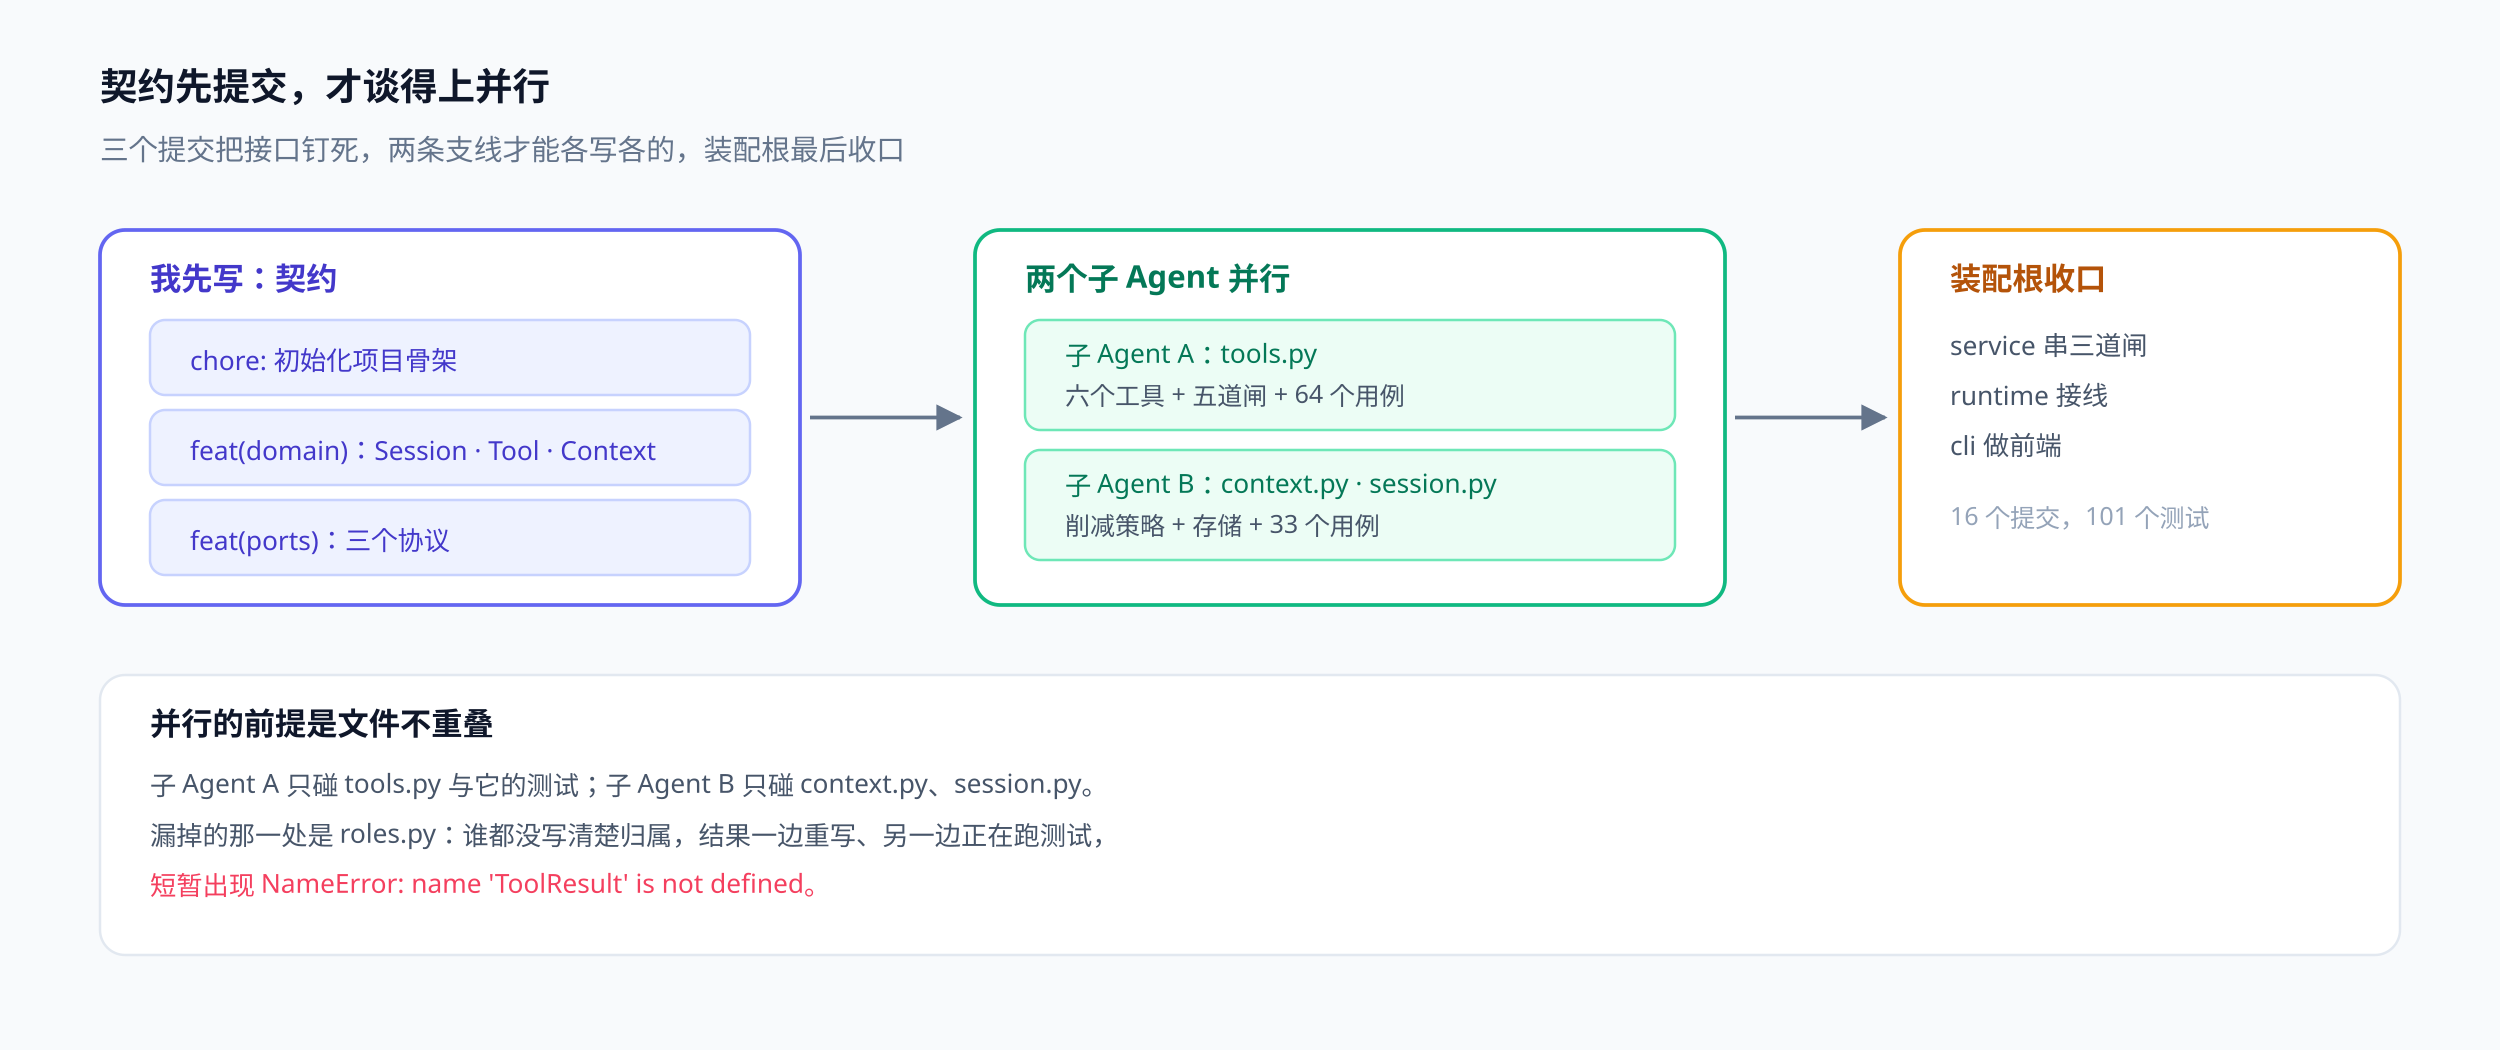
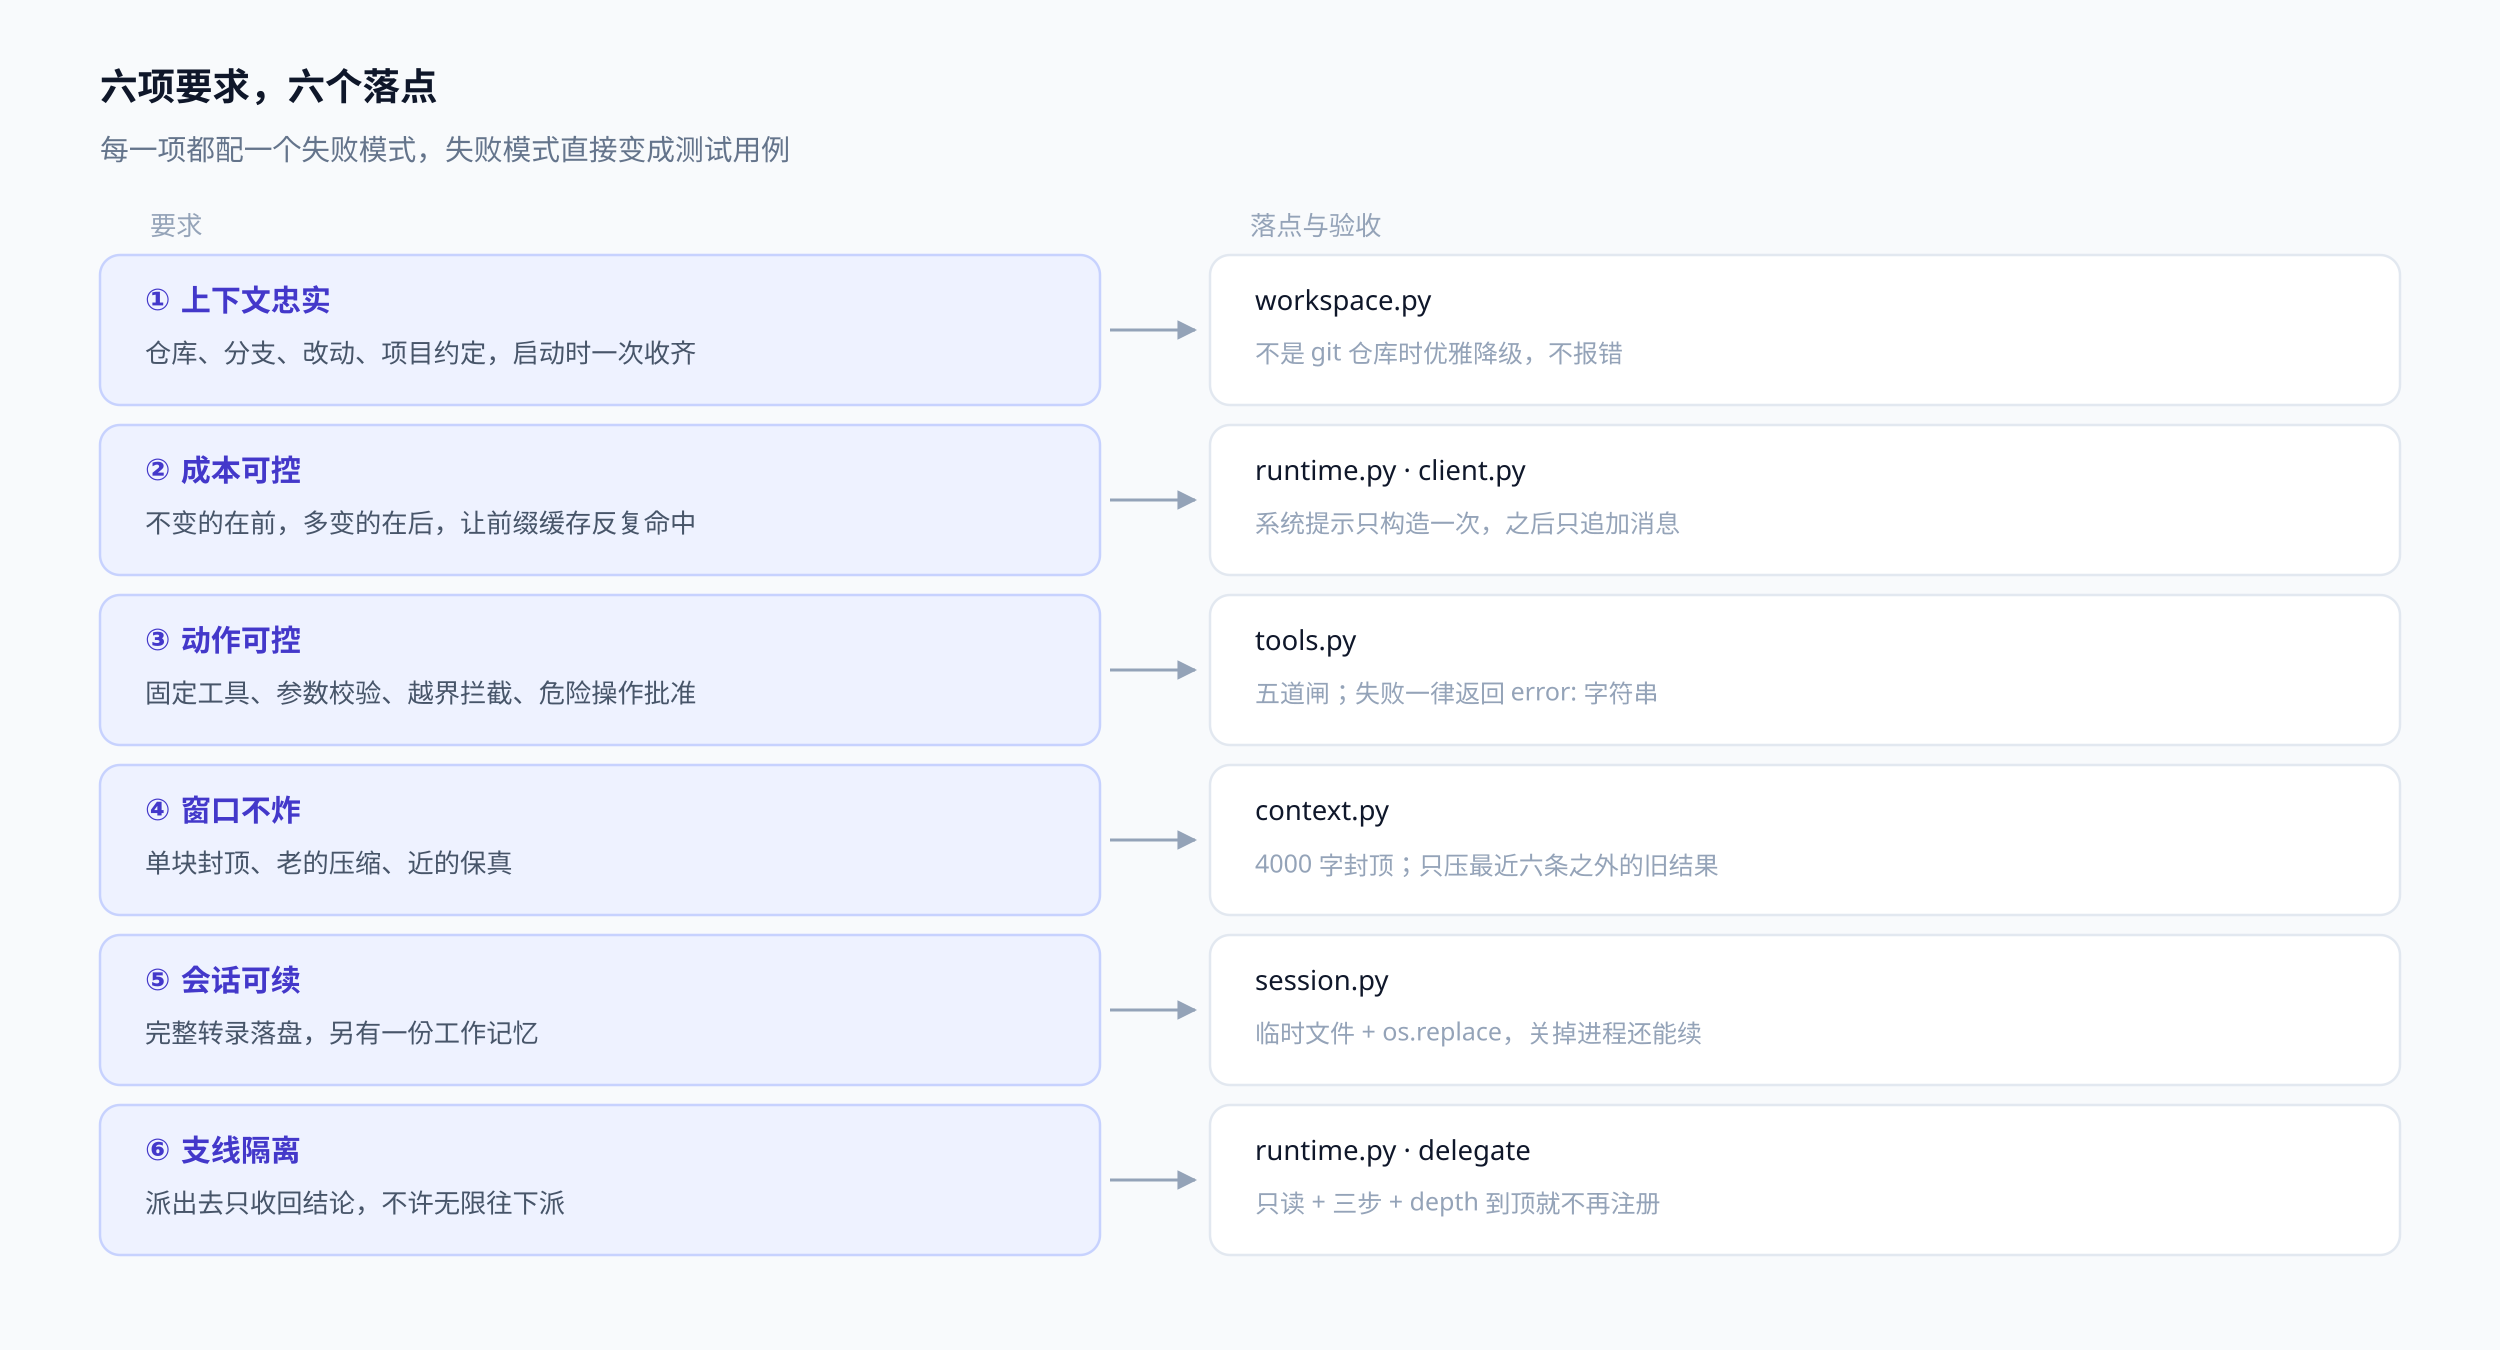
- <svg xmlns="http://www.w3.org/2000/svg" viewBox="0 0 1000 420" width="1000" height="420" role="img" aria-label="契约先落地再并行填血肉">
+ <svg xmlns="http://www.w3.org/2000/svg" viewBox="0 0 1000 540" width="1000" height="540" role="img" aria-label="六项要求与代码落点">
  <defs>
-     <marker id="h1" viewBox="0 0 10 10" refX="9" refY="5" markerWidth="7" markerHeight="7" orient="auto">
-       <path d="M0,0 L10,5 L0,10 z" fill="#64748B" />
+     <marker id="k1" viewBox="0 0 10 10" refX="9" refY="5" markerWidth="6.5" markerHeight="6.5" orient="auto">
+       <path d="M0,0 L10,5 L0,10 z" fill="#94A3B8" />
    </marker>
  </defs>
-   <rect width="1000" height="420" fill="#F8FAFC" />
-   <text x="40" y="40" font-family="'PingFang SC','Microsoft YaHei','Noto Sans CJK SC',system-ui,sans-serif" font-size="15" font-weight="600" fill="#0F172A">契约先提交，才谈得上并行</text>
-   <text x="40" y="64" font-family="'PingFang SC','Microsoft YaHei',system-ui,sans-serif" font-size="11.5" fill="#64748B">三个提交把接口钉死，两条支线才能各写各的，装配根最后收口</text>
-   <rect x="40" y="92" width="280" height="150" rx="10" fill="#FFFFFF" stroke="#6366F1" stroke-width="1.5" />
-   <text x="60" y="116" font-family="'PingFang SC','Microsoft YaHei',system-ui,sans-serif" font-size="12.5" font-weight="600" fill="#4338CA">我先写：契约</text>
-   <rect x="60" y="128" width="240" height="30" rx="6" fill="#EEF2FF" stroke="#C7D2FE" />
-   <text x="76" y="148" font-family="system-ui,sans-serif" font-size="10.5" fill="#4338CA">chore: 初始化项目骨架</text>
-   <rect x="60" y="164" width="240" height="30" rx="6" fill="#EEF2FF" stroke="#C7D2FE" />
-   <text x="76" y="184" font-family="system-ui,sans-serif" font-size="10.5" fill="#4338CA">feat(domain)：Session · Tool · Context</text>
-   <rect x="60" y="200" width="240" height="30" rx="6" fill="#EEF2FF" stroke="#C7D2FE" />
-   <text x="76" y="220" font-family="system-ui,sans-serif" font-size="10.5" fill="#4338CA">feat(ports)：三个协议</text>
-   <line x1="324" y1="167" x2="384" y2="167" stroke="#64748B" stroke-width="1.5" marker-end="url(#h1)" />
-   <rect x="390" y="92" width="300" height="150" rx="10" fill="#FFFFFF" stroke="#10B981" stroke-width="1.5" />
-   <text x="410" y="116" font-family="'PingFang SC','Microsoft YaHei',system-ui,sans-serif" font-size="12.5" font-weight="600" fill="#047857">两个子 Agent 并行</text>
-   <rect x="410" y="128" width="260" height="44" rx="6" fill="#ECFDF5" stroke="#6EE7B7" />
-   <text x="426" y="146" font-family="'PingFang SC','Microsoft YaHei',system-ui,sans-serif" font-size="10.5" fill="#047857">子 Agent A：tools.py</text>
-   <text x="426" y="162" font-family="'PingFang SC','Microsoft YaHei',system-ui,sans-serif" font-size="10" fill="#475569">六个工具 + 五道闸 + 64 个用例</text>
-   <rect x="410" y="180" width="260" height="44" rx="6" fill="#ECFDF5" stroke="#6EE7B7" />
-   <text x="426" y="198" font-family="'PingFang SC','Microsoft YaHei',system-ui,sans-serif" font-size="10.5" fill="#047857">子 Agent B：context.py · session.py</text>
-   <text x="426" y="214" font-family="'PingFang SC','Microsoft YaHei',system-ui,sans-serif" font-size="10" fill="#475569">削减策略 + 存储 + 33 个用例</text>
-   <line x1="694" y1="167" x2="754" y2="167" stroke="#64748B" stroke-width="1.5" marker-end="url(#h1)" />
-   <rect x="760" y="92" width="200" height="150" rx="10" fill="#FFFFFF" stroke="#F59E0B" stroke-width="1.5" />
-   <text x="780" y="116" font-family="'PingFang SC','Microsoft YaHei',system-ui,sans-serif" font-size="12.5" font-weight="600" fill="#B45309">装配根收口</text>
-   <text x="780" y="142" font-family="'PingFang SC','Microsoft YaHei',system-ui,sans-serif" font-size="10.5" fill="#475569">service 串三道闸</text>
-   <text x="780" y="162" font-family="'PingFang SC','Microsoft YaHei',system-ui,sans-serif" font-size="10.5" fill="#475569">runtime 接线</text>
-   <text x="780" y="182" font-family="'PingFang SC','Microsoft YaHei',system-ui,sans-serif" font-size="10.5" fill="#475569">cli 做前端</text>
-   <text x="780" y="210" font-family="'PingFang SC','Microsoft YaHei',system-ui,sans-serif" font-size="10" fill="#94A3B8">16 个提交，101 个测试</text>
-   <rect x="40" y="270" width="920" height="112" rx="10" fill="#FFFFFF" stroke="#E2E8F0" />
-   <text x="60" y="294" font-family="'PingFang SC','Microsoft YaHei',system-ui,sans-serif" font-size="12.5" font-weight="600" fill="#0F172A">并行的前提是文件不重叠</text>
-   <text x="60" y="318" font-family="'PingFang SC','Microsoft YaHei',system-ui,sans-serif" font-size="10.5" fill="#475569">子 Agent A 只碰 tools.py 与它的测试；子 Agent B 只碰 context.py、session.py。</text>
-   <text x="60" y="338" font-family="'PingFang SC','Microsoft YaHei',system-ui,sans-serif" font-size="10.5" fill="#475569">漏掉的那一处是 roles.py：谁都没写清楚归属，结果一边重写、另一边正在跑测试，</text>
-   <text x="60" y="358" font-family="'PingFang SC','Microsoft YaHei',system-ui,sans-serif" font-size="10.5" fill="#F43F5E">短暂出现 NameError: name 'ToolResult' is not defined。</text>
+   <rect width="1000" height="540" fill="#F8FAFC" />
+   <text x="40" y="40" font-family="'PingFang SC','Microsoft YaHei','Noto Sans CJK SC',system-ui,sans-serif" font-size="15" font-weight="600" fill="#0F172A">六项要求，六个落点</text>
+   <text x="40" y="64" font-family="'PingFang SC','Microsoft YaHei',system-ui,sans-serif" font-size="11.5" fill="#64748B">每一项都配一个失败模式，失败模式直接变成测试用例</text>
+   <text x="60" y="94" font-family="'PingFang SC','Microsoft YaHei',system-ui,sans-serif" font-size="10.5" fill="#94A3B8">要求</text>
+   <text x="500" y="94" font-family="'PingFang SC','Microsoft YaHei',system-ui,sans-serif" font-size="10.5" fill="#94A3B8">落点与验收</text>
+   <rect x="40" y="102" width="400" height="60" rx="8" fill="#EEF2FF" stroke="#C7D2FE" />
+   <text x="58" y="124" font-family="'PingFang SC','Microsoft YaHei',system-ui,sans-serif" font-size="12" font-weight="600" fill="#4338CA">① 上下文忠实</text>
+   <text x="58" y="145" font-family="'PingFang SC','Microsoft YaHei',system-ui,sans-serif" font-size="10.5" fill="#475569">仓库、分支、改动、项目约定，启动时一次收齐</text>
+   <line x1="444" y1="132" x2="478" y2="132" stroke="#94A3B8" stroke-width="1.2" marker-end="url(#k1)" />
+   <rect x="484" y="102" width="476" height="60" rx="8" fill="#FFFFFF" stroke="#E2E8F0" />
+   <text x="502" y="124" font-family="system-ui,sans-serif" font-size="11" fill="#0F172A">workspace.py</text>
+   <text x="502" y="145" font-family="'PingFang SC','Microsoft YaHei',system-ui,sans-serif" font-size="10" fill="#94A3B8">不是 git 仓库时优雅降级，不报错</text>
+   <rect x="40" y="170" width="400" height="60" rx="8" fill="#EEF2FF" stroke="#C7D2FE" />
+   <text x="58" y="192" font-family="'PingFang SC','Microsoft YaHei',system-ui,sans-serif" font-size="12" font-weight="600" fill="#4338CA">② 成本可控</text>
+   <text x="58" y="213" font-family="'PingFang SC','Microsoft YaHei',system-ui,sans-serif" font-size="10.5" fill="#475569">不变的在前，多变的在后，让前缀缓存反复命中</text>
+   <line x1="444" y1="200" x2="478" y2="200" stroke="#94A3B8" stroke-width="1.2" marker-end="url(#k1)" />
+   <rect x="484" y="170" width="476" height="60" rx="8" fill="#FFFFFF" stroke="#E2E8F0" />
+   <text x="502" y="192" font-family="system-ui,sans-serif" font-size="11" fill="#0F172A">runtime.py · client.py</text>
+   <text x="502" y="213" font-family="'PingFang SC','Microsoft YaHei',system-ui,sans-serif" font-size="10" fill="#94A3B8">系统提示只构造一次，之后只追加消息</text>
+   <rect x="40" y="238" width="400" height="60" rx="8" fill="#EEF2FF" stroke="#C7D2FE" />
+   <text x="58" y="260" font-family="'PingFang SC','Microsoft YaHei',system-ui,sans-serif" font-size="12" font-weight="600" fill="#4338CA">③ 动作可控</text>
+   <text x="58" y="281" font-family="'PingFang SC','Microsoft YaHei',system-ui,sans-serif" font-size="10.5" fill="#475569">固定工具、参数校验、越界拦截、危险操作批准</text>
+   <line x1="444" y1="268" x2="478" y2="268" stroke="#94A3B8" stroke-width="1.2" marker-end="url(#k1)" />
+   <rect x="484" y="238" width="476" height="60" rx="8" fill="#FFFFFF" stroke="#E2E8F0" />
+   <text x="502" y="260" font-family="system-ui,sans-serif" font-size="11" fill="#0F172A">tools.py</text>
+   <text x="502" y="281" font-family="'PingFang SC','Microsoft YaHei',system-ui,sans-serif" font-size="10" fill="#94A3B8">五道闸；失败一律返回 error: 字符串</text>
+   <rect x="40" y="306" width="400" height="60" rx="8" fill="#EEF2FF" stroke="#C7D2FE" />
+   <text x="58" y="328" font-family="'PingFang SC','Microsoft YaHei',system-ui,sans-serif" font-size="12" font-weight="600" fill="#4338CA">④ 窗口不炸</text>
+   <text x="58" y="349" font-family="'PingFang SC','Microsoft YaHei',system-ui,sans-serif" font-size="10.5" fill="#475569">单块封顶、老的压缩、近的保真</text>
+   <line x1="444" y1="336" x2="478" y2="336" stroke="#94A3B8" stroke-width="1.2" marker-end="url(#k1)" />
+   <rect x="484" y="306" width="476" height="60" rx="8" fill="#FFFFFF" stroke="#E2E8F0" />
+   <text x="502" y="328" font-family="system-ui,sans-serif" font-size="11" fill="#0F172A">context.py</text>
+   <text x="502" y="349" font-family="'PingFang SC','Microsoft YaHei',system-ui,sans-serif" font-size="10" fill="#94A3B8">4000 字封顶；只压最近六条之外的旧结果</text>
+   <rect x="40" y="374" width="400" height="60" rx="8" fill="#EEF2FF" stroke="#C7D2FE" />
+   <text x="58" y="396" font-family="'PingFang SC','Microsoft YaHei',system-ui,sans-serif" font-size="12" font-weight="600" fill="#4338CA">⑤ 会话可续</text>
+   <text x="58" y="417" font-family="'PingFang SC','Microsoft YaHei',system-ui,sans-serif" font-size="10.5" fill="#475569">完整转录落盘，另有一份工作记忆</text>
+   <line x1="444" y1="404" x2="478" y2="404" stroke="#94A3B8" stroke-width="1.2" marker-end="url(#k1)" />
+   <rect x="484" y="374" width="476" height="60" rx="8" fill="#FFFFFF" stroke="#E2E8F0" />
+   <text x="502" y="396" font-family="system-ui,sans-serif" font-size="11" fill="#0F172A">session.py</text>
+   <text x="502" y="417" font-family="'PingFang SC','Microsoft YaHei',system-ui,sans-serif" font-size="10" fill="#94A3B8">临时文件 + os.replace，关掉进程还能续</text>
+   <rect x="40" y="442" width="400" height="60" rx="8" fill="#EEF2FF" stroke="#C7D2FE" />
+   <text x="58" y="464" font-family="'PingFang SC','Microsoft YaHei',system-ui,sans-serif" font-size="12" font-weight="600" fill="#4338CA">⑥ 支线隔离</text>
+   <text x="58" y="485" font-family="'PingFang SC','Microsoft YaHei',system-ui,sans-serif" font-size="10.5" fill="#475569">派出去只收回结论，不许无限往下派</text>
+   <line x1="444" y1="472" x2="478" y2="472" stroke="#94A3B8" stroke-width="1.2" marker-end="url(#k1)" />
+   <rect x="484" y="442" width="476" height="60" rx="8" fill="#FFFFFF" stroke="#E2E8F0" />
+   <text x="502" y="464" font-family="system-ui,sans-serif" font-size="11" fill="#0F172A">runtime.py · delegate</text>
+   <text x="502" y="485" font-family="'PingFang SC','Microsoft YaHei',system-ui,sans-serif" font-size="10" fill="#94A3B8">只读 + 三步 + depth 到顶就不再注册</text>
</svg>
